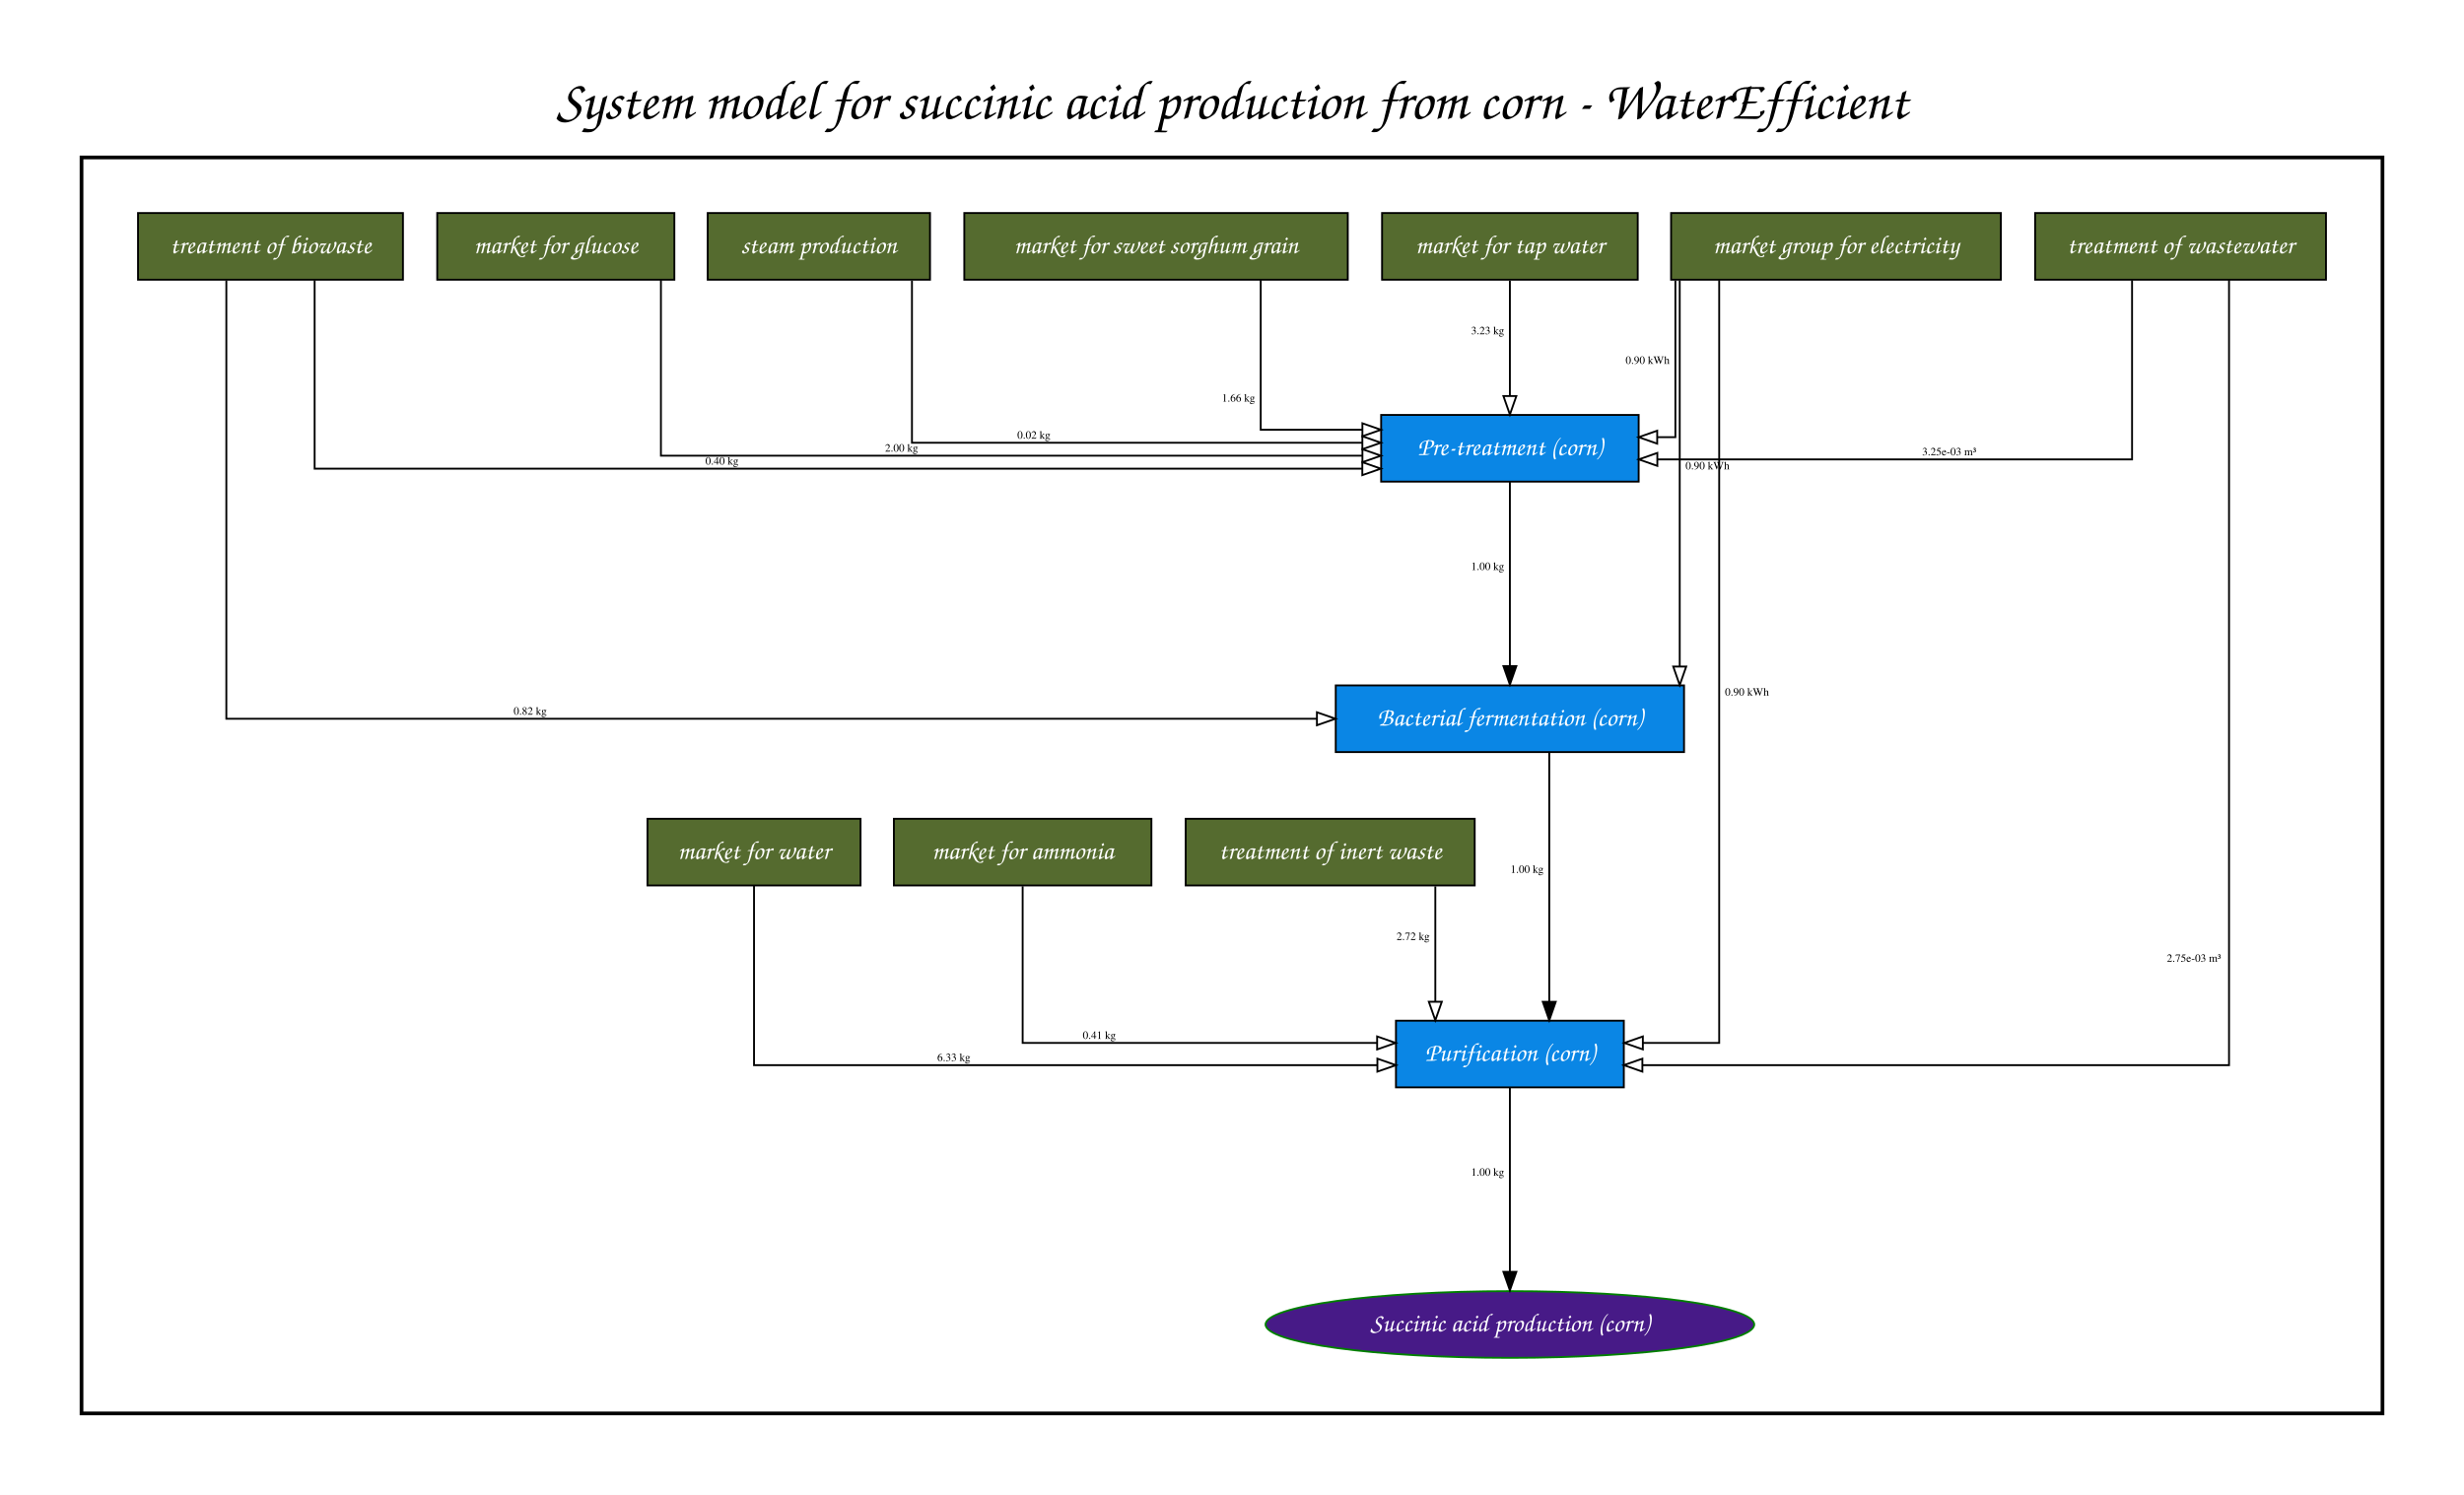
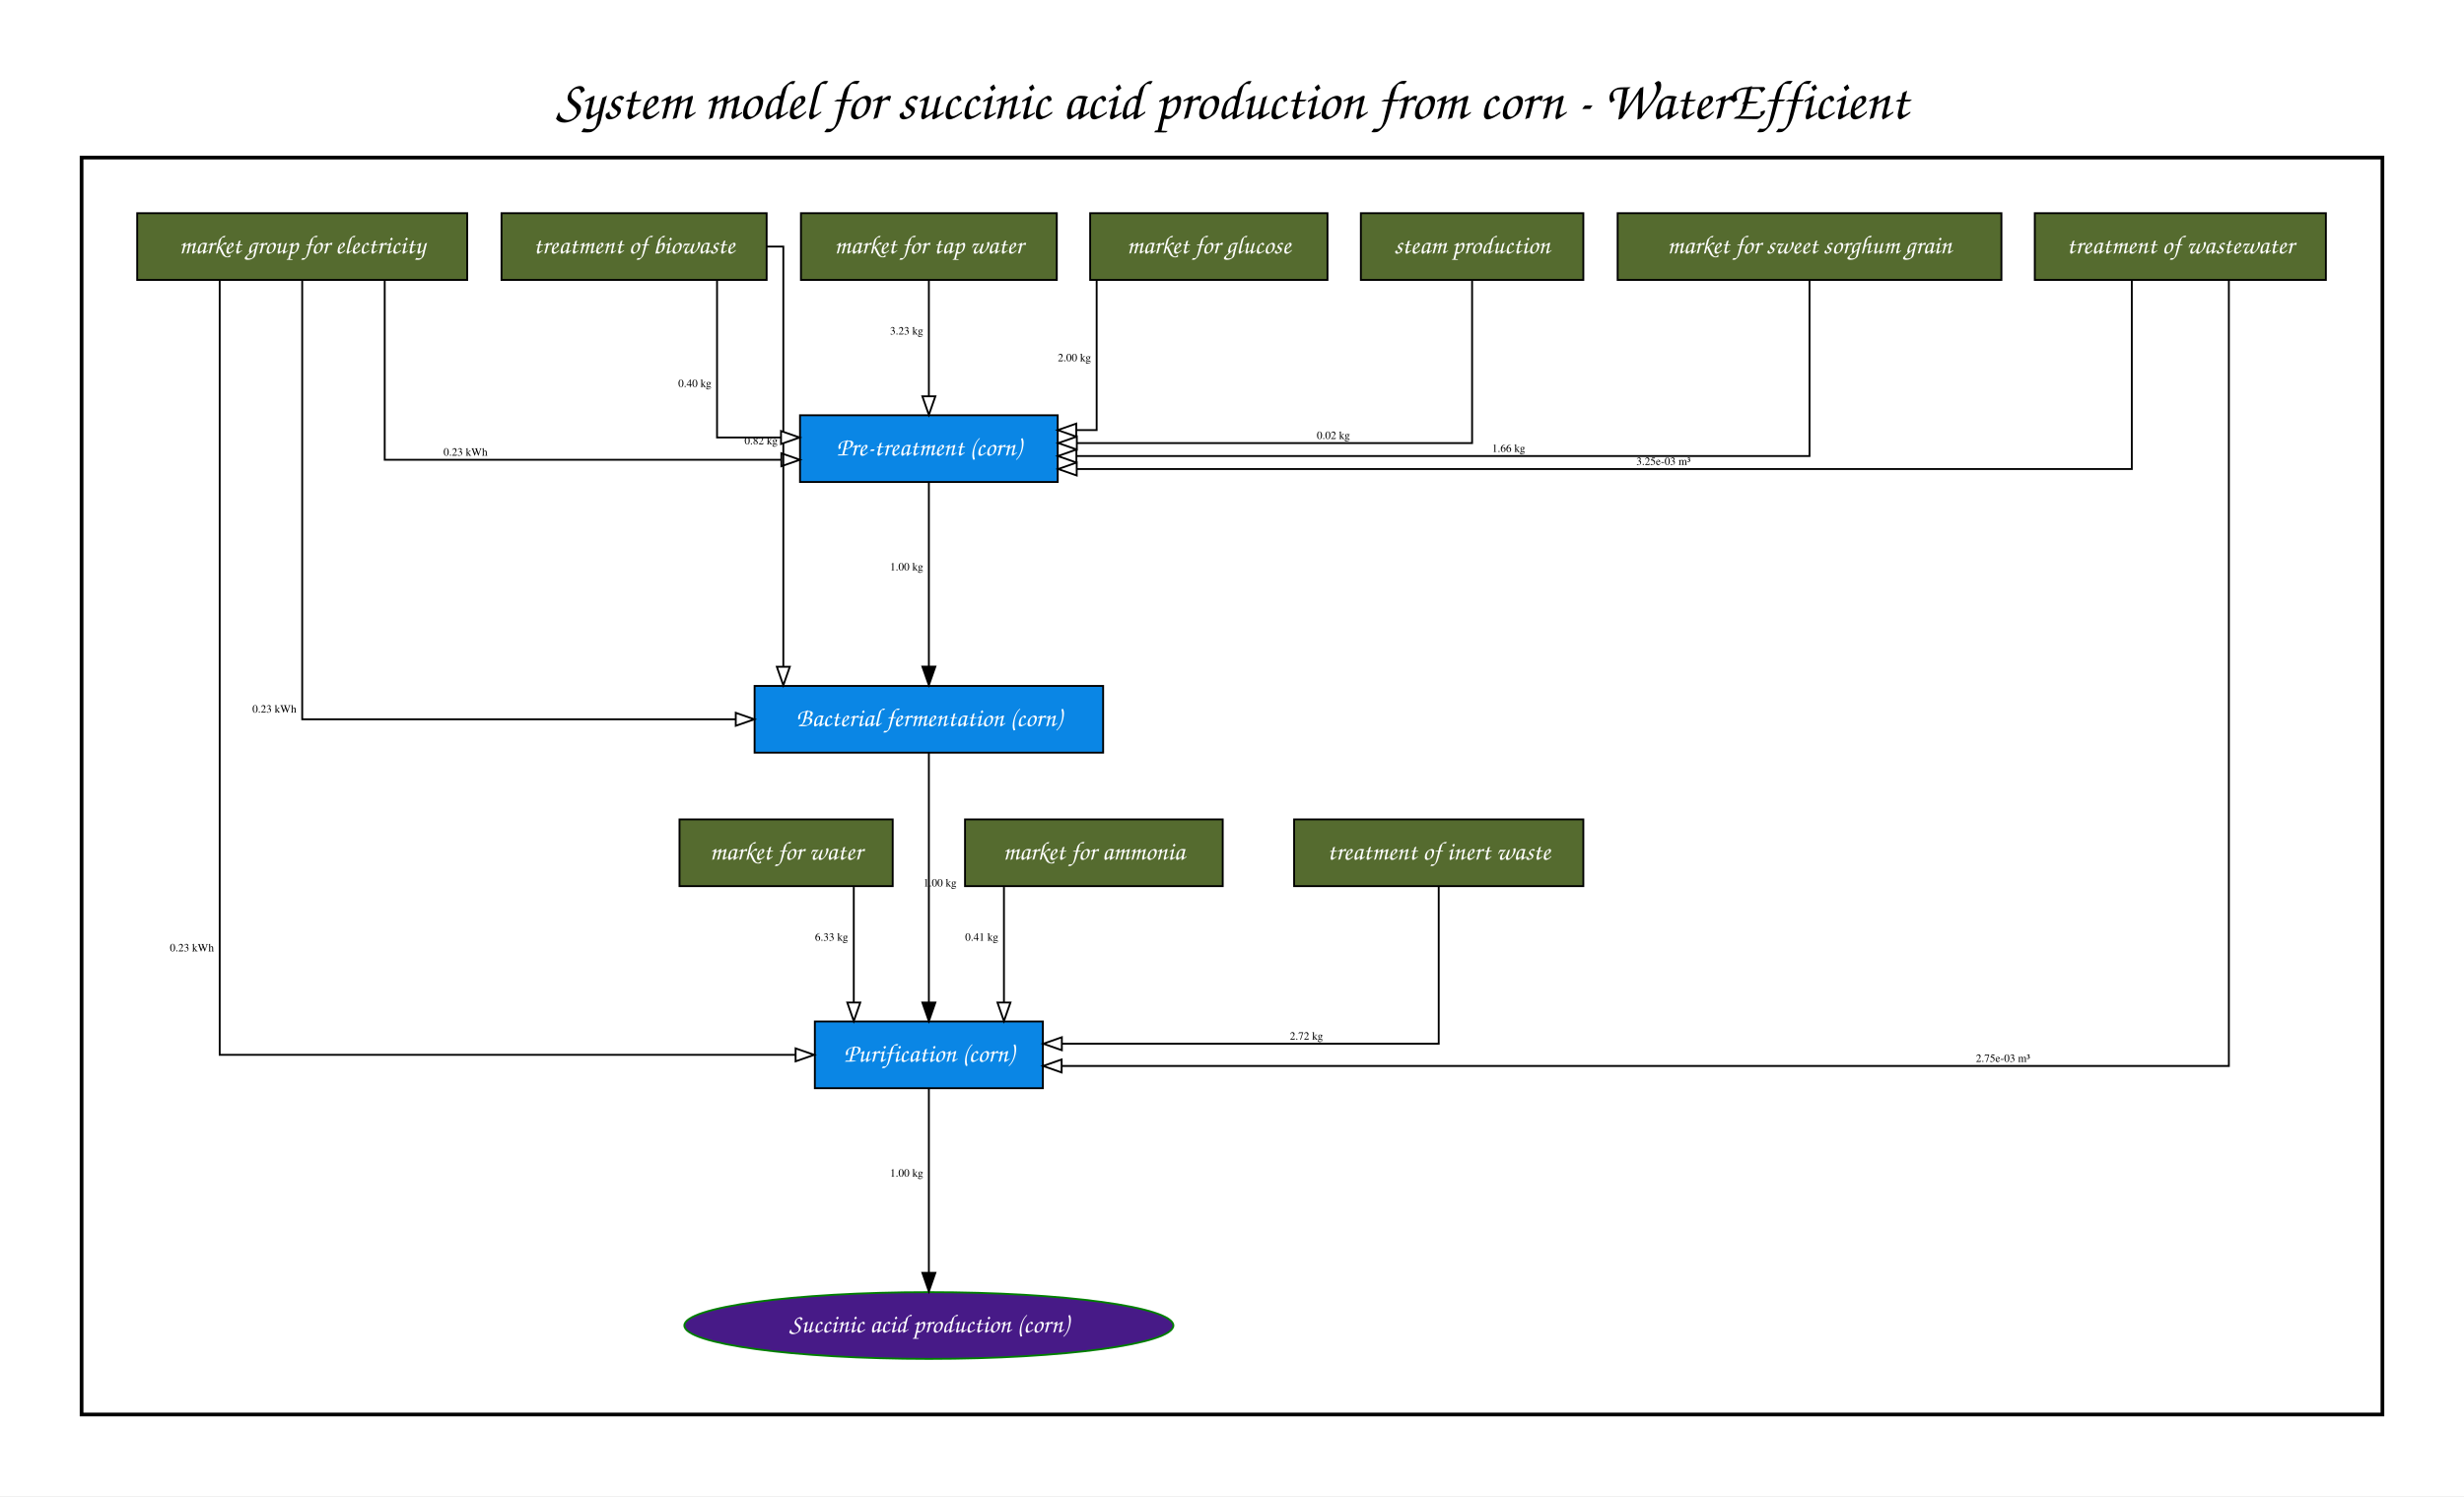
- <svg xmlns="http://www.w3.org/2000/svg" width="1330pt" height="807pt" viewBox="0.00 0.00 1330.00 807.00">
+ <svg xmlns="http://www.w3.org/2000/svg" width="1329pt" height="807pt" viewBox="0.00 0.00 1329.00 807.00">
  <g id="graph0" class="graph" transform="scale(1 1) rotate(0) translate(36 771)">
-     <polygon fill="white" stroke="transparent" points="-36,36 -36,-771 1294,-771 1294,36 -36,36" />
-     <text text-anchor="middle" x="629" y="-707" font-family="Comic Sans MS" font-size="30.00">System model for succinic acid production from corn - WaterEfficient</text>
+     <polygon fill="white" stroke="transparent" points="-36,36 -36,-771 1293,-771 1293,36 -36,36" />
+     <text text-anchor="middle" x="628.5" y="-707" font-family="Comic Sans MS" font-size="30.00">System model for succinic acid production from corn - WaterEfficient</text>
    <g id="clust1" class="cluster">
-       <polygon fill="none" stroke="black" stroke-width="2" points="8,-8 8,-686 1250,-686 1250,-8 8,-8" />
+       <polygon fill="none" stroke="black" stroke-width="2" points="8,-8 8,-686 1249,-686 1249,-8 8,-8" />
    </g>
    <g id="node1" class="node">
-       <polygon fill="darkolivegreen" stroke="black" points="1219.5,-656 1062.5,-656 1062.5,-620 1219.5,-620 1219.5,-656" />
-       <text text-anchor="middle" x="1141" y="-634.3" font-family="Comic Sans MS" font-size="14.00" fill="white">treatment of wastewater</text>
+       <polygon fill="darkolivegreen" stroke="black" points="818,-329 662,-329 662,-293 818,-293 818,-329" />
+       <text text-anchor="middle" x="740" y="-307.3" font-family="Comic Sans MS" font-size="14.00" fill="white">treatment of inert waste</text>
+     </g>
+     <g id="node14" class="node">
+       <polygon fill="#0a86e5" stroke="black" points="526.5,-220 403.5,-220 403.5,-184 526.5,-184 526.5,-220" />
+       <text text-anchor="middle" x="465" y="-198.3" font-family="Comic Sans MS" font-size="14.00" fill="white">Purification (corn)</text>
+     </g>
+     <g id="edge1" class="edge">
+       <path fill="none" stroke="black" d="M740,-292.59C740,-262.96 740,-208 740,-208 740,-208 536.72,-208 536.72,-208" />
+       <polygon fill="white" stroke="black" points="536.72,-204.5 526.72,-208 536.72,-211.5 536.72,-204.5" />
+       <text text-anchor="middle" x="668.65" y="-210.2" font-family="Times,serif" font-size="6.00">2.72 kg</text>
+     </g>
+     <g id="node2" class="node">
+       <polygon fill="darkolivegreen" stroke="black" points="1218.5,-656 1061.5,-656 1061.5,-620 1218.5,-620 1218.5,-656" />
+       <text text-anchor="middle" x="1140" y="-634.3" font-family="Comic Sans MS" font-size="14.00" fill="white">treatment of wastewater</text>
    </g>
    <g id="node12" class="node">
-       <polygon fill="#0a86e5" stroke="black" points="840.5,-220 717.5,-220 717.5,-184 840.5,-184 840.5,-220" />
-       <text text-anchor="middle" x="779" y="-198.3" font-family="Comic Sans MS" font-size="14.00" fill="white">Purification (corn)</text>
+       <polygon fill="#0a86e5" stroke="black" points="534.5,-547 395.5,-547 395.5,-511 534.5,-511 534.5,-547" />
+       <text text-anchor="middle" x="465" y="-525.3" font-family="Comic Sans MS" font-size="14.00" fill="white">Pre-treatment (corn)</text>
+     </g>
+     <g id="edge7" class="edge">
+       <path fill="none" stroke="black" d="M1113.83,-619.77C1113.83,-586.2 1113.83,-518 1113.83,-518 1113.83,-518 544.74,-518 544.74,-518" />
+       <polygon fill="white" stroke="black" points="544.74,-514.5 534.74,-518 544.74,-521.5 544.74,-514.5" />
+       <text text-anchor="middle" x="861.18" y="-520.2" font-family="Times,serif" font-size="6.00">3.25e-03 m³</text>
+     </g>
+     <g id="edge2" class="edge">
+       <path fill="none" stroke="black" d="M1166.17,-619.85C1166.17,-536.68 1166.17,-196 1166.17,-196 1166.17,-196 536.61,-196 536.61,-196" />
+       <polygon fill="white" stroke="black" points="536.61,-192.5 526.61,-196 536.61,-199.5 536.61,-192.5" />
+       <text text-anchor="middle" x="1044.31" y="-198.2" font-family="Times,serif" font-size="6.00">2.75e-03 m³</text>
+     </g>
+     <g id="node3" class="node">
+       <polygon fill="darkolivegreen" stroke="black" points="623.5,-329 484.5,-329 484.5,-293 623.5,-293 623.5,-329" />
+       <text text-anchor="middle" x="554" y="-307.3" font-family="Comic Sans MS" font-size="14.00" fill="white">market for ammonia</text>
+     </g>
+     <g id="edge3" class="edge">
+       <path fill="none" stroke="black" d="M505.5,-292.51C505.5,-292.51 505.5,-230.22 505.5,-230.22" />
+       <polygon fill="white" stroke="black" points="509,-230.22 505.5,-220.22 502,-230.22 509,-230.22" />
+       <text text-anchor="middle" x="493.5" y="-263.56" font-family="Times,serif" font-size="6.00">0.41 kg</text>
+     </g>
+     <g id="node4" class="node">
+       <polygon fill="darkolivegreen" stroke="black" points="216,-656 38,-656 38,-620 216,-620 216,-656" />
+       <text text-anchor="middle" x="127" y="-634.3" font-family="Comic Sans MS" font-size="14.00" fill="white">market group for electricity</text>
+     </g>
+     <g id="node11" class="node">
+       <polygon fill="#0a86e5" stroke="black" points="559,-401 371,-401 371,-365 559,-365 559,-401" />
+       <text text-anchor="middle" x="465" y="-379.3" font-family="Comic Sans MS" font-size="14.00" fill="white">Bacterial fermentation (corn)</text>
+     </g>
+     <g id="edge15" class="edge">
+       <path fill="none" stroke="black" d="M127,-619.66C127,-561.19 127,-383 127,-383 127,-383 360.85,-383 360.85,-383" />
+       <polygon fill="white" stroke="black" points="360.85,-386.5 370.85,-383 360.85,-379.5 360.85,-386.5" />
+       <text text-anchor="middle" x="112" y="-386.61" font-family="Times,serif" font-size="6.00">0.23 kWh</text>
    </g>
    <g id="edge10" class="edge">
-       <path fill="none" stroke="black" d="M1167.17,-619.85C1167.17,-536.68 1167.17,-196 1167.17,-196 1167.17,-196 850.51,-196 850.51,-196" />
-       <polygon fill="white" stroke="black" points="850.51,-192.5 840.51,-196 850.51,-199.5 850.51,-192.5" />
-       <text text-anchor="middle" x="1148.17" y="-251.79" font-family="Times,serif" font-size="6.00">2.75e-03 m³</text>
+       <path fill="none" stroke="black" d="M171.5,-619.78C171.5,-587.35 171.5,-523 171.5,-523 171.5,-523 385.44,-523 385.44,-523" />
+       <polygon fill="white" stroke="black" points="385.44,-526.5 395.44,-523 385.44,-519.5 385.44,-526.5" />
+       <text text-anchor="middle" x="215.08" y="-525.2" font-family="Times,serif" font-size="6.00">0.23 kWh</text>
    </g>
-     <g id="node14" class="node">
-       <polygon fill="#0a86e5" stroke="black" points="848.5,-547 709.5,-547 709.5,-511 848.5,-511 848.5,-547" />
-       <text text-anchor="middle" x="779" y="-525.3" font-family="Comic Sans MS" font-size="14.00" fill="white">Pre-treatment (corn)</text>
+     <g id="edge4" class="edge">
+       <path fill="none" stroke="black" d="M82.5,-619.82C82.5,-537.3 82.5,-202 82.5,-202 82.5,-202 393.12,-202 393.12,-202" />
+       <polygon fill="white" stroke="black" points="393.12,-205.5 403.12,-202 393.12,-198.5 393.12,-205.5" />
+       <text text-anchor="middle" x="67.5" y="-257.8" font-family="Times,serif" font-size="6.00">0.23 kWh</text>
    </g>
-     <g id="edge1" class="edge">
-       <path fill="none" stroke="black" d="M1114.83,-619.78C1114.83,-587.35 1114.83,-523 1114.83,-523 1114.83,-523 858.58,-523 858.58,-523" />
-       <polygon fill="white" stroke="black" points="858.58,-519.5 848.58,-523 858.58,-526.5 858.58,-519.5" />
-       <text text-anchor="middle" x="1016.1" y="-525.2" font-family="Times,serif" font-size="6.00">3.25e-03 m³</text>
+     <g id="node5" class="node">
+       <polygon fill="darkolivegreen" stroke="black" points="445.5,-329 330.5,-329 330.5,-293 445.5,-293 445.5,-329" />
+       <text text-anchor="middle" x="388" y="-307.3" font-family="Comic Sans MS" font-size="14.00" fill="white">market for water</text>
    </g>
-     <g id="node2" class="node">
-       <polygon fill="darkolivegreen" stroke="black" points="466,-656 346,-656 346,-620 466,-620 466,-656" />
-       <text text-anchor="middle" x="406" y="-634.3" font-family="Comic Sans MS" font-size="14.00" fill="white">steam production</text>
+     <g id="edge6" class="edge">
+       <path fill="none" stroke="black" d="M424.5,-292.51C424.5,-292.51 424.5,-230.22 424.5,-230.22" />
+       <polygon fill="white" stroke="black" points="428,-230.22 424.5,-220.22 421,-230.22 428,-230.22" />
+       <text text-anchor="middle" x="412.5" y="-263.56" font-family="Times,serif" font-size="6.00">6.33 kg</text>
    </g>
-     <g id="edge2" class="edge">
-       <path fill="none" stroke="black" d="M456.25,-619.54C456.25,-589.17 456.25,-532 456.25,-532 456.25,-532 699.37,-532 699.37,-532" />
-       <polygon fill="white" stroke="black" points="699.37,-535.5 709.37,-532 699.37,-528.5 699.37,-535.5" />
-       <text text-anchor="middle" x="522.04" y="-534.2" font-family="Times,serif" font-size="6.00">0.02 kg</text>
+     <g id="node6" class="node">
+       <polygon fill="darkolivegreen" stroke="black" points="818,-656 698,-656 698,-620 818,-620 818,-656" />
+       <text text-anchor="middle" x="758" y="-634.3" font-family="Comic Sans MS" font-size="14.00" fill="white">steam production</text>
    </g>
-     <g id="node3" class="node">
-       <polygon fill="darkolivegreen" stroke="black" points="181.5,-656 38.5,-656 38.5,-620 181.5,-620 181.5,-656" />
-       <text text-anchor="middle" x="110" y="-634.3" font-family="Comic Sans MS" font-size="14.00" fill="white">treatment of biowaste</text>
+     <g id="edge8" class="edge">
+       <path fill="none" stroke="black" d="M758,-619.54C758,-589.17 758,-532 758,-532 758,-532 544.81,-532 544.81,-532" />
+       <polygon fill="white" stroke="black" points="544.81,-528.5 534.81,-532 544.81,-535.5 544.81,-528.5" />
+       <text text-anchor="middle" x="683.17" y="-534.2" font-family="Times,serif" font-size="6.00">0.02 kg</text>
+     </g>
+     <g id="node7" class="node">
+       <polygon fill="darkolivegreen" stroke="black" points="377.5,-656 234.5,-656 234.5,-620 377.5,-620 377.5,-656" />
+       <text text-anchor="middle" x="306" y="-634.3" font-family="Comic Sans MS" font-size="14.00" fill="white">treatment of biowaste</text>
+     </g>
+     <g id="edge14" class="edge">
+       <path fill="none" stroke="black" d="M377.58,-638C383.05,-638 386.5,-638 386.5,-638 386.5,-638 386.5,-411.34 386.5,-411.34" />
+       <polygon fill="white" stroke="black" points="390,-411.34 386.5,-401.34 383,-411.34 390,-411.34" />
+       <text text-anchor="middle" x="374.5" y="-531.33" font-family="Times,serif" font-size="6.00">0.82 kg</text>
+     </g>
+     <g id="edge9" class="edge">
+       <path fill="none" stroke="black" d="M350.75,-619.59C350.75,-589.96 350.75,-535 350.75,-535 350.75,-535 385.25,-535 385.25,-535" />
+       <polygon fill="white" stroke="black" points="385.25,-538.5 395.25,-535 385.25,-531.5 385.25,-538.5" />
+       <text text-anchor="middle" x="338.75" y="-562.24" font-family="Times,serif" font-size="6.00">0.40 kg</text>
+     </g>
+     <g id="node8" class="node">
+       <polygon fill="darkolivegreen" stroke="black" points="534,-656 396,-656 396,-620 534,-620 534,-656" />
+       <text text-anchor="middle" x="465" y="-634.3" font-family="Comic Sans MS" font-size="14.00" fill="white">market for tap water</text>
+     </g>
+     <g id="edge11" class="edge">
+       <path fill="none" stroke="black" d="M465,-619.51C465,-619.51 465,-557.22 465,-557.22" />
+       <polygon fill="white" stroke="black" points="468.5,-557.22 465,-547.22 461.5,-557.22 468.5,-557.22" />
+       <text text-anchor="middle" x="453" y="-590.56" font-family="Times,serif" font-size="6.00">3.23 kg</text>
+     </g>
+     <g id="node9" class="node">
+       <polygon fill="darkolivegreen" stroke="black" points="1043.5,-656 836.5,-656 836.5,-620 1043.5,-620 1043.5,-656" />
+       <text text-anchor="middle" x="940" y="-634.3" font-family="Comic Sans MS" font-size="14.00" fill="white">market for sweet sorghum grain</text>
+     </g>
+     <g id="edge12" class="edge">
+       <path fill="none" stroke="black" d="M940,-619.84C940,-587.9 940,-525 940,-525 940,-525 544.58,-525 544.58,-525" />
+       <polygon fill="white" stroke="black" points="544.58,-521.5 534.58,-525 544.58,-528.5 544.58,-521.5" />
+       <text text-anchor="middle" x="777.71" y="-527.2" font-family="Times,serif" font-size="6.00">1.66 kg</text>
+     </g>
+     <g id="node10" class="node">
+       <polygon fill="darkolivegreen" stroke="black" points="680,-656 552,-656 552,-620 680,-620 680,-656" />
+       <text text-anchor="middle" x="616" y="-634.3" font-family="Comic Sans MS" font-size="14.00" fill="white">market for glucose</text>
+     </g>
+     <g id="edge13" class="edge">
+       <path fill="none" stroke="black" d="M555.5,-619.84C555.5,-591.26 555.5,-539 555.5,-539 555.5,-539 544.51,-539 544.51,-539" />
+       <polygon fill="white" stroke="black" points="544.51,-535.5 534.51,-539 544.51,-542.5 544.51,-535.5" />
+       <text text-anchor="middle" x="543.5" y="-576.13" font-family="Times,serif" font-size="6.00">2.00 kg</text>
+     </g>
+     <g id="edge5" class="edge">
+       <path fill="none" stroke="black" d="M465,-364.98C465,-364.98 465,-230.21 465,-230.21" />
+       <polygon fill="black" stroke="black" points="468.5,-230.21 465,-220.21 461.5,-230.21 468.5,-230.21" />
+       <text text-anchor="middle" x="471" y="-292.8" font-family="Times,serif" font-size="6.00">1.00 kg</text>
+     </g>
+     <g id="edge16" class="edge">
+       <path fill="none" stroke="black" d="M465,-510.8C465,-510.8 465,-411.43 465,-411.43" />
+       <polygon fill="black" stroke="black" points="468.5,-411.43 465,-401.43 461.5,-411.43 468.5,-411.43" />
+       <text text-anchor="middle" x="453" y="-463.31" font-family="Times,serif" font-size="6.00">1.00 kg</text>
    </g>
    <g id="node13" class="node">
-       <polygon fill="#0a86e5" stroke="black" points="873,-401 685,-401 685,-365 873,-365 873,-401" />
-       <text text-anchor="middle" x="779" y="-379.3" font-family="Comic Sans MS" font-size="14.00" fill="white">Bacterial fermentation (corn)</text>
-     </g>
-     <g id="edge15" class="edge">
-       <path fill="none" stroke="black" d="M86.17,-619.66C86.17,-561.19 86.17,-383 86.17,-383 86.17,-383 674.84,-383 674.84,-383" />
-       <polygon fill="white" stroke="black" points="674.84,-386.5 684.84,-383 674.84,-379.5 674.84,-386.5" />
-       <text text-anchor="middle" x="250.17" y="-385.2" font-family="Times,serif" font-size="6.00">0.82 kg</text>
-     </g>
-     <g id="edge3" class="edge">
-       <path fill="none" stroke="black" d="M133.83,-619.77C133.83,-586.2 133.83,-518 133.83,-518 133.83,-518 699.34,-518 699.34,-518" />
-       <polygon fill="white" stroke="black" points="699.34,-521.5 709.34,-518 699.34,-514.5 699.34,-521.5" />
-       <text text-anchor="middle" x="353.7" y="-520.2" font-family="Times,serif" font-size="6.00">0.40 kg</text>
-     </g>
-     <g id="node4" class="node">
-       <polygon fill="darkolivegreen" stroke="black" points="1044,-656 866,-656 866,-620 1044,-620 1044,-656" />
-       <text text-anchor="middle" x="955" y="-634.3" font-family="Comic Sans MS" font-size="14.00" fill="white">market group for electricity</text>
-     </g>
-     <g id="edge12" class="edge">
-       <path fill="none" stroke="black" d="M891.97,-619.8C891.97,-537.95 891.97,-208 891.97,-208 891.97,-208 850.77,-208 850.77,-208" />
-       <polygon fill="white" stroke="black" points="850.77,-204.5 840.77,-208 850.77,-211.5 850.77,-204.5" />
-       <text text-anchor="middle" x="906.97" y="-395.5" font-family="Times,serif" font-size="6.00">0.90 kWh</text>
-     </g>
-     <g id="edge16" class="edge">
-       <path fill="none" stroke="black" d="M870.67,-619.66C870.67,-619.66 870.67,-411.17 870.67,-411.17" />
-       <polygon fill="white" stroke="black" points="874.17,-411.17 870.67,-401.17 867.17,-411.17 874.17,-411.17" />
-       <text text-anchor="middle" x="885.67" y="-517.62" font-family="Times,serif" font-size="6.00">0.90 kWh</text>
-     </g>
-     <g id="edge4" class="edge">
-       <path fill="none" stroke="black" d="M868.33,-619.59C868.33,-589.96 868.33,-535 868.33,-535 868.33,-535 858.51,-535 858.51,-535" />
-       <polygon fill="white" stroke="black" points="858.51,-531.5 848.51,-535 858.51,-538.5 858.51,-531.5" />
-       <text text-anchor="middle" x="853.33" y="-574.58" font-family="Times,serif" font-size="6.00">0.90 kWh</text>
-     </g>
-     <g id="node5" class="node">
-       <polygon fill="darkolivegreen" stroke="black" points="848,-656 710,-656 710,-620 848,-620 848,-656" />
-       <text text-anchor="middle" x="779" y="-634.3" font-family="Comic Sans MS" font-size="14.00" fill="white">market for tap water</text>
-     </g>
-     <g id="edge5" class="edge">
-       <path fill="none" stroke="black" d="M779,-619.51C779,-619.51 779,-557.22 779,-557.22" />
-       <polygon fill="white" stroke="black" points="782.5,-557.22 779,-547.22 775.5,-557.22 782.5,-557.22" />
-       <text text-anchor="middle" x="767" y="-590.56" font-family="Times,serif" font-size="6.00">3.23 kg</text>
-     </g>
-     <g id="node6" class="node">
-       <polygon fill="darkolivegreen" stroke="black" points="691.5,-656 484.5,-656 484.5,-620 691.5,-620 691.5,-656" />
-       <text text-anchor="middle" x="588" y="-634.3" font-family="Comic Sans MS" font-size="14.00" fill="white">market for sweet sorghum grain</text>
-     </g>
-     <g id="edge6" class="edge">
-       <path fill="none" stroke="black" d="M644.5,-619.84C644.5,-591.26 644.5,-539 644.5,-539 644.5,-539 699.39,-539 699.39,-539" />
-       <polygon fill="white" stroke="black" points="699.39,-542.5 709.39,-539 699.39,-535.5 699.39,-542.5" />
-       <text text-anchor="middle" x="632.5" y="-554.18" font-family="Times,serif" font-size="6.00">1.66 kg</text>
-     </g>
-     <g id="node7" class="node">
-       <polygon fill="darkolivegreen" stroke="black" points="328,-656 200,-656 200,-620 328,-620 328,-656" />
-       <text text-anchor="middle" x="264" y="-634.3" font-family="Comic Sans MS" font-size="14.00" fill="white">market for glucose</text>
-     </g>
-     <g id="edge7" class="edge">
-       <path fill="none" stroke="black" d="M320.75,-619.84C320.75,-587.9 320.75,-525 320.75,-525 320.75,-525 699.4,-525 699.4,-525" />
-       <polygon fill="white" stroke="black" points="699.4,-528.5 709.4,-525 699.4,-521.5 699.4,-528.5" />
-       <text text-anchor="middle" x="450.65" y="-527.2" font-family="Times,serif" font-size="6.00">2.00 kg</text>
-     </g>
-     <g id="node8" class="node">
-       <polygon fill="darkolivegreen" stroke="black" points="760,-329 604,-329 604,-293 760,-293 760,-329" />
-       <text text-anchor="middle" x="682" y="-307.3" font-family="Comic Sans MS" font-size="14.00" fill="white">treatment of inert waste</text>
-     </g>
-     <g id="edge9" class="edge">
-       <path fill="none" stroke="black" d="M738.75,-292.51C738.75,-292.51 738.75,-230.22 738.75,-230.22" />
-       <polygon fill="white" stroke="black" points="742.25,-230.22 738.75,-220.22 735.25,-230.22 742.25,-230.22" />
-       <text text-anchor="middle" x="726.75" y="-263.56" font-family="Times,serif" font-size="6.00">2.72 kg</text>
-     </g>
-     <g id="node9" class="node">
-       <polygon fill="darkolivegreen" stroke="black" points="585.5,-329 446.5,-329 446.5,-293 585.5,-293 585.5,-329" />
-       <text text-anchor="middle" x="516" y="-307.3" font-family="Comic Sans MS" font-size="14.00" fill="white">market for ammonia</text>
-     </g>
-     <g id="edge11" class="edge">
-       <path fill="none" stroke="black" d="M516,-292.59C516,-262.96 516,-208 516,-208 516,-208 707.34,-208 707.34,-208" />
-       <polygon fill="white" stroke="black" points="707.34,-211.5 717.34,-208 707.34,-204.5 707.34,-211.5" />
-       <text text-anchor="middle" x="557.38" y="-210.2" font-family="Times,serif" font-size="6.00">0.41 kg</text>
-     </g>
-     <g id="node10" class="node">
-       <polygon fill="darkolivegreen" stroke="black" points="428.5,-329 313.5,-329 313.5,-293 428.5,-293 428.5,-329" />
-       <text text-anchor="middle" x="371" y="-307.3" font-family="Comic Sans MS" font-size="14.00" fill="white">market for water</text>
-     </g>
-     <g id="edge14" class="edge">
-       <path fill="none" stroke="black" d="M371,-292.78C371,-260.35 371,-196 371,-196 371,-196 707.48,-196 707.48,-196" />
-       <polygon fill="white" stroke="black" points="707.48,-199.5 717.48,-196 707.48,-192.5 707.48,-199.5" />
-       <text text-anchor="middle" x="478.85" y="-198.2" font-family="Times,serif" font-size="6.00">6.33 kg</text>
-     </g>
-     <g id="node11" class="node">
-       <ellipse fill="#471a87" stroke="green" cx="779" cy="-56" rx="131.88" ry="18" />
-       <text text-anchor="middle" x="779" y="-52.3" font-family="Comic Sans MS" font-size="14.00" fill="white">Succinic acid production (corn)</text>
-     </g>
-     <g id="edge8" class="edge">
-       <path fill="none" stroke="black" d="M779,-183.8C779,-183.8 779,-84.43 779,-84.43" />
-       <polygon fill="black" stroke="black" points="782.5,-84.43 779,-74.43 775.5,-84.43 782.5,-84.43" />
-       <text text-anchor="middle" x="767" y="-136.31" font-family="Times,serif" font-size="6.00">1.00 kg</text>
-     </g>
-     <g id="edge13" class="edge">
-       <path fill="none" stroke="black" d="M800.25,-364.98C800.25,-364.98 800.25,-230.21 800.25,-230.21" />
-       <polygon fill="black" stroke="black" points="803.75,-230.21 800.25,-220.21 796.75,-230.21 803.75,-230.21" />
-       <text text-anchor="middle" x="788.25" y="-299.8" font-family="Times,serif" font-size="6.00">1.00 kg</text>
+       <ellipse fill="#471a87" stroke="green" cx="465" cy="-56" rx="131.88" ry="18" />
+       <text text-anchor="middle" x="465" y="-52.3" font-family="Comic Sans MS" font-size="14.00" fill="white">Succinic acid production (corn)</text>
    </g>
    <g id="edge17" class="edge">
-       <path fill="none" stroke="black" d="M779,-510.8C779,-510.8 779,-411.43 779,-411.43" />
-       <polygon fill="black" stroke="black" points="782.5,-411.43 779,-401.43 775.5,-411.43 782.5,-411.43" />
-       <text text-anchor="middle" x="767" y="-463.31" font-family="Times,serif" font-size="6.00">1.00 kg</text>
+       <path fill="none" stroke="black" d="M465,-183.8C465,-183.8 465,-84.43 465,-84.43" />
+       <polygon fill="black" stroke="black" points="468.5,-84.43 465,-74.43 461.5,-84.43 468.5,-84.43" />
+       <text text-anchor="middle" x="453" y="-136.31" font-family="Times,serif" font-size="6.00">1.00 kg</text>
    </g>
  </g>
</svg>
